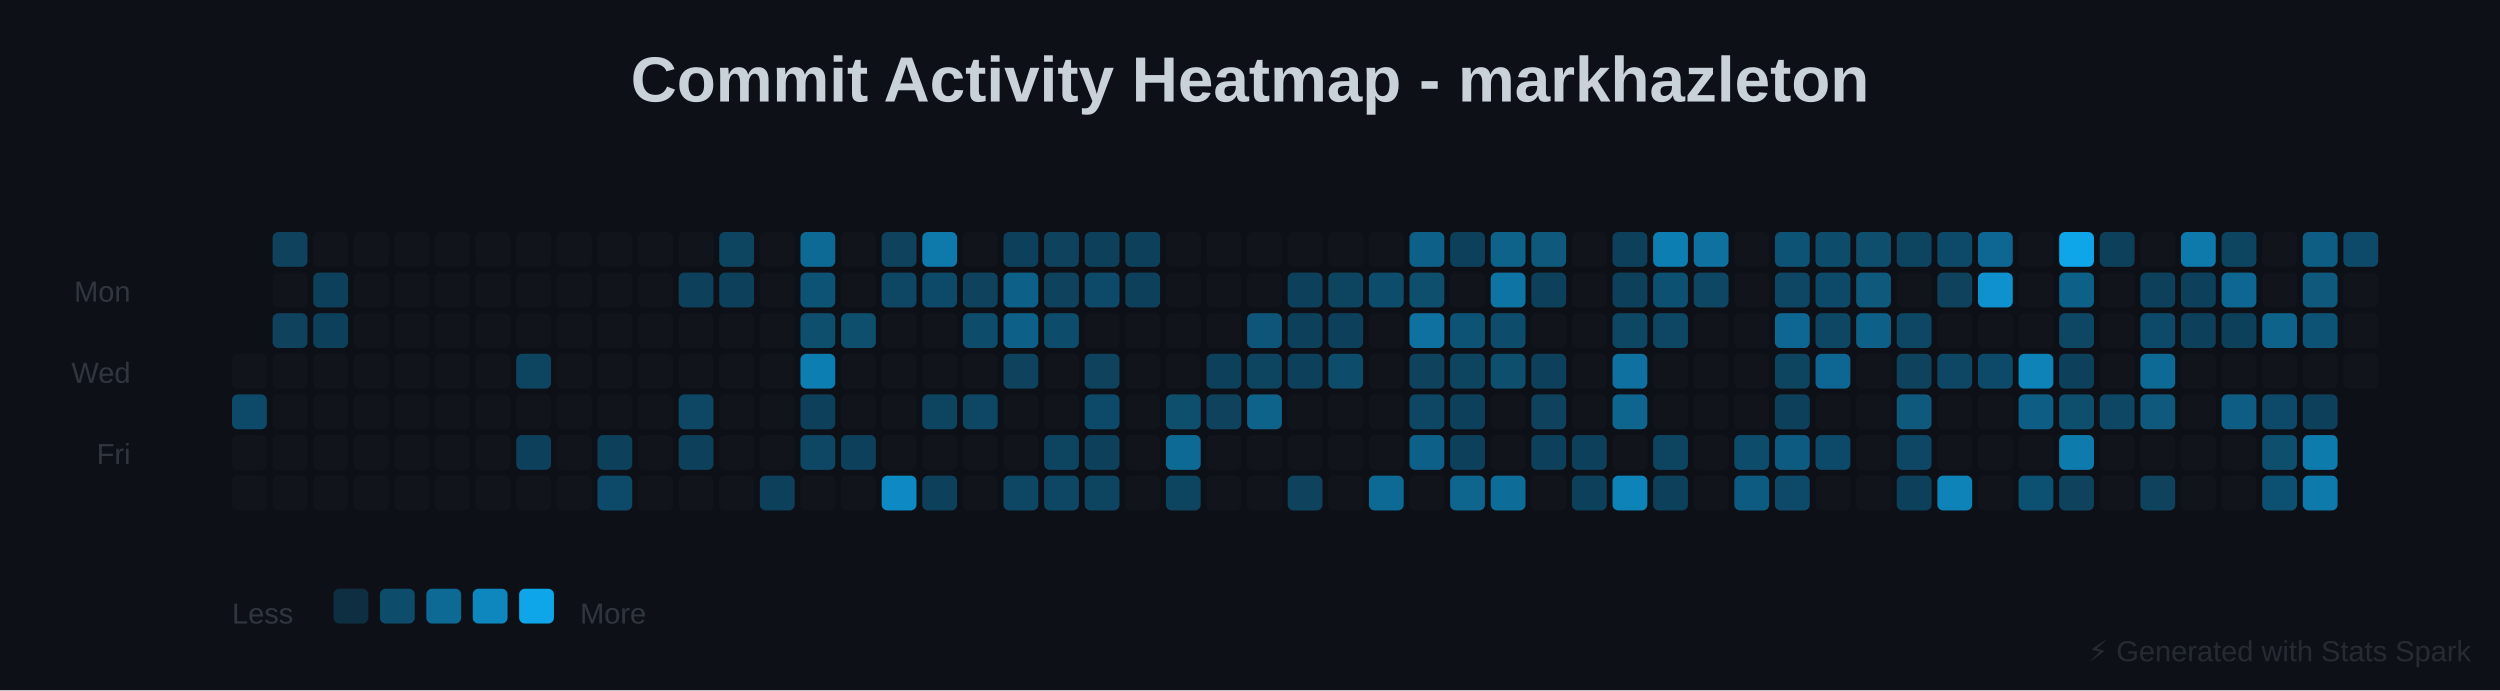
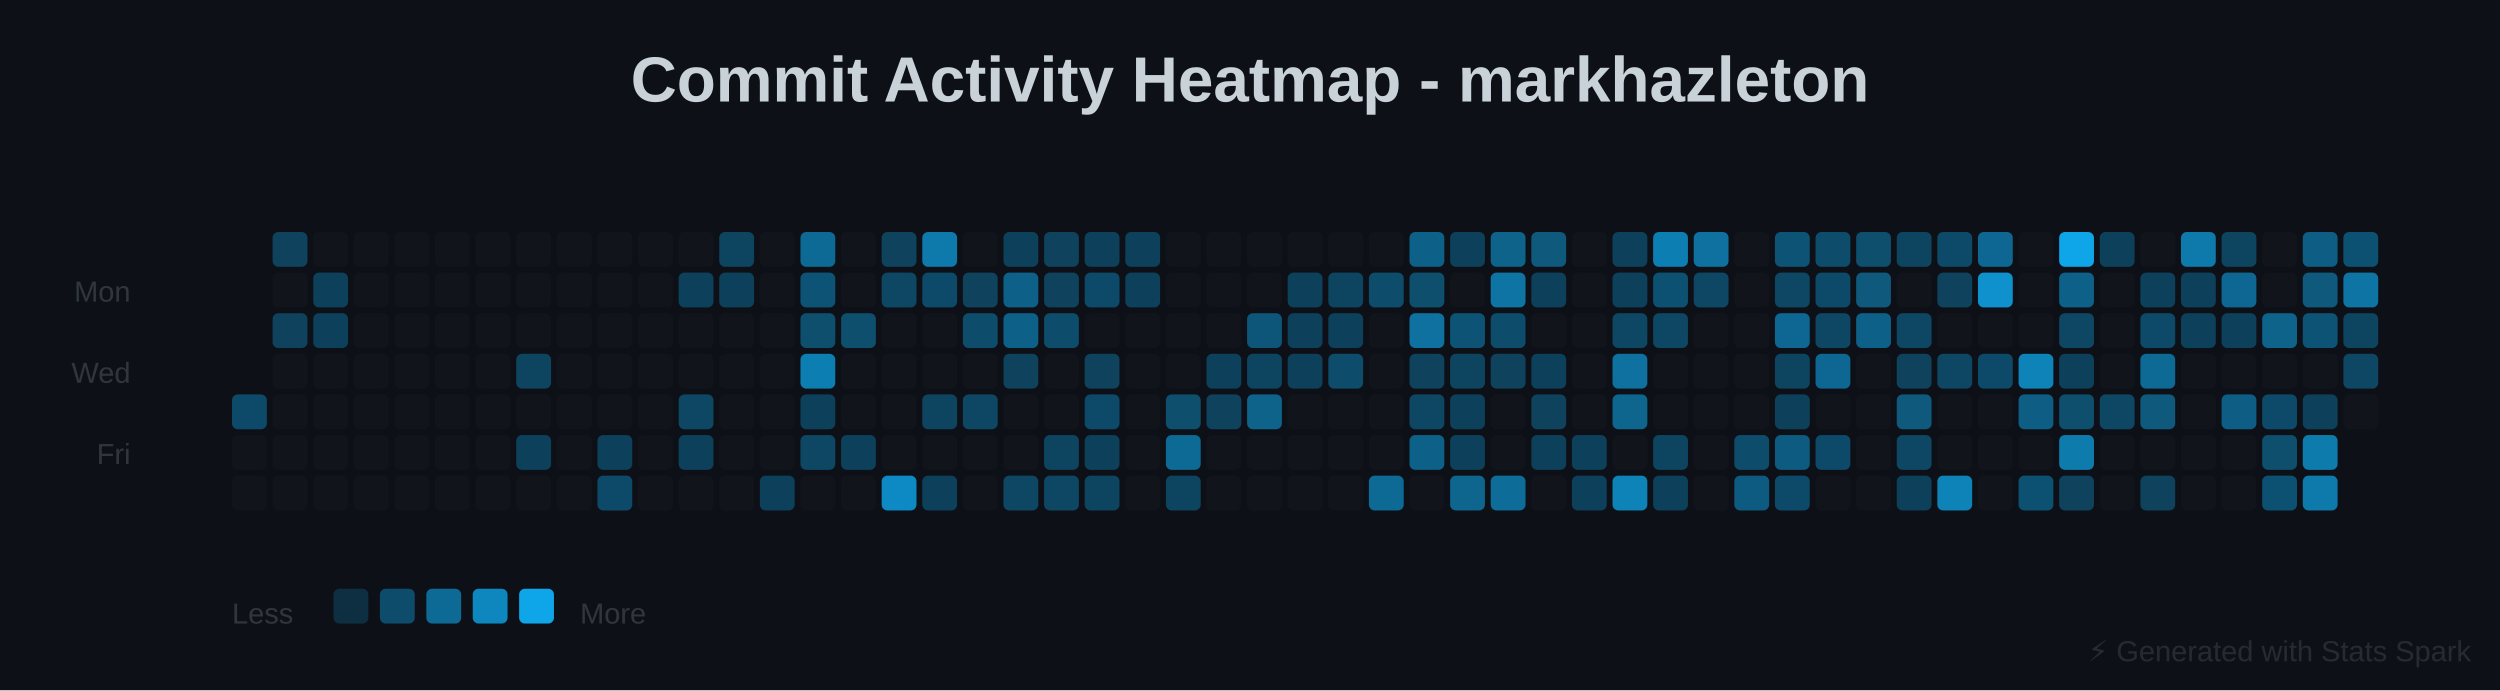
<svg xmlns="http://www.w3.org/2000/svg" baseProfile="full" height="238" version="1.1" width="862">
  <defs />
  <rect fill="#0D1117" height="238" width="862" x="0" y="0" />
  <text fill="#C9D1D9" font-family="Arial, sans-serif" font-size="22px" font-weight="bold" text-anchor="middle" x="431" y="35">Commit Activity Heatmap - markhazleton</text>
  <text fill="#30363D" font-family="Arial, sans-serif" font-size="10px" text-anchor="end" x="45" y="104">Mon</text>
  <text fill="#30363D" font-family="Arial, sans-serif" font-size="10px" text-anchor="end" x="45" y="132">Wed</text>
  <text fill="#30363D" font-family="Arial, sans-serif" font-size="10px" text-anchor="end" x="45" y="160">Fri</text>
-   <rect fill="#30363D" height="12" opacity="0.1" rx="2" width="12" x="80" y="122" />
  <rect fill="#0EA5E9" height="12" opacity="0.383" rx="2" width="12" x="80" y="136" />
  <rect fill="#30363D" height="12" opacity="0.1" rx="2" width="12" x="80" y="150" />
  <rect fill="#30363D" height="12" opacity="0.1" rx="2" width="12" x="80" y="164" />
  <rect fill="#0EA5E9" height="12" opacity="0.333" rx="2" width="12" x="94" y="80" />
  <rect fill="#30363D" height="12" opacity="0.1" rx="2" width="12" x="94" y="94" />
  <rect fill="#0EA5E9" height="12" opacity="0.333" rx="2" width="12" x="94" y="108" />
  <rect fill="#30363D" height="12" opacity="0.1" rx="2" width="12" x="94" y="122" />
  <rect fill="#30363D" height="12" opacity="0.1" rx="2" width="12" x="94" y="136" />
  <rect fill="#30363D" height="12" opacity="0.1" rx="2" width="12" x="94" y="150" />
  <rect fill="#30363D" height="12" opacity="0.1" rx="2" width="12" x="94" y="164" />
  <rect fill="#30363D" height="12" opacity="0.1" rx="2" width="12" x="108" y="80" />
  <rect fill="#0EA5E9" height="12" opacity="0.317" rx="2" width="12" x="108" y="94" />
  <rect fill="#0EA5E9" height="12" opacity="0.317" rx="2" width="12" x="108" y="108" />
  <rect fill="#30363D" height="12" opacity="0.1" rx="2" width="12" x="108" y="122" />
  <rect fill="#30363D" height="12" opacity="0.1" rx="2" width="12" x="108" y="136" />
  <rect fill="#30363D" height="12" opacity="0.1" rx="2" width="12" x="108" y="150" />
  <rect fill="#30363D" height="12" opacity="0.1" rx="2" width="12" x="108" y="164" />
  <rect fill="#30363D" height="12" opacity="0.1" rx="2" width="12" x="122" y="80" />
  <rect fill="#30363D" height="12" opacity="0.1" rx="2" width="12" x="122" y="94" />
  <rect fill="#30363D" height="12" opacity="0.1" rx="2" width="12" x="122" y="108" />
  <rect fill="#30363D" height="12" opacity="0.1" rx="2" width="12" x="122" y="122" />
  <rect fill="#30363D" height="12" opacity="0.1" rx="2" width="12" x="122" y="136" />
  <rect fill="#30363D" height="12" opacity="0.1" rx="2" width="12" x="122" y="150" />
  <rect fill="#30363D" height="12" opacity="0.1" rx="2" width="12" x="122" y="164" />
  <rect fill="#30363D" height="12" opacity="0.1" rx="2" width="12" x="136" y="80" />
  <rect fill="#30363D" height="12" opacity="0.1" rx="2" width="12" x="136" y="94" />
  <rect fill="#30363D" height="12" opacity="0.1" rx="2" width="12" x="136" y="108" />
  <rect fill="#30363D" height="12" opacity="0.1" rx="2" width="12" x="136" y="122" />
  <rect fill="#30363D" height="12" opacity="0.1" rx="2" width="12" x="136" y="136" />
  <rect fill="#30363D" height="12" opacity="0.1" rx="2" width="12" x="136" y="150" />
  <rect fill="#30363D" height="12" opacity="0.1" rx="2" width="12" x="136" y="164" />
  <rect fill="#30363D" height="12" opacity="0.1" rx="2" width="12" x="150" y="80" />
  <rect fill="#30363D" height="12" opacity="0.1" rx="2" width="12" x="150" y="94" />
  <rect fill="#30363D" height="12" opacity="0.1" rx="2" width="12" x="150" y="108" />
  <rect fill="#30363D" height="12" opacity="0.1" rx="2" width="12" x="150" y="122" />
  <rect fill="#30363D" height="12" opacity="0.1" rx="2" width="12" x="150" y="136" />
  <rect fill="#30363D" height="12" opacity="0.1" rx="2" width="12" x="150" y="150" />
  <rect fill="#30363D" height="12" opacity="0.1" rx="2" width="12" x="150" y="164" />
  <rect fill="#30363D" height="12" opacity="0.1" rx="2" width="12" x="164" y="80" />
  <rect fill="#30363D" height="12" opacity="0.1" rx="2" width="12" x="164" y="94" />
  <rect fill="#30363D" height="12" opacity="0.1" rx="2" width="12" x="164" y="108" />
  <rect fill="#30363D" height="12" opacity="0.1" rx="2" width="12" x="164" y="122" />
  <rect fill="#30363D" height="12" opacity="0.1" rx="2" width="12" x="164" y="136" />
  <rect fill="#30363D" height="12" opacity="0.1" rx="2" width="12" x="164" y="150" />
  <rect fill="#30363D" height="12" opacity="0.1" rx="2" width="12" x="164" y="164" />
  <rect fill="#30363D" height="12" opacity="0.1" rx="2" width="12" x="178" y="80" />
  <rect fill="#30363D" height="12" opacity="0.1" rx="2" width="12" x="178" y="94" />
  <rect fill="#30363D" height="12" opacity="0.1" rx="2" width="12" x="178" y="108" />
  <rect fill="#0EA5E9" height="12" opacity="0.35" rx="2" width="12" x="178" y="122" />
  <rect fill="#30363D" height="12" opacity="0.1" rx="2" width="12" x="178" y="136" />
  <rect fill="#0EA5E9" height="12" opacity="0.317" rx="2" width="12" x="178" y="150" />
  <rect fill="#30363D" height="12" opacity="0.1" rx="2" width="12" x="178" y="164" />
  <rect fill="#30363D" height="12" opacity="0.1" rx="2" width="12" x="192" y="80" />
  <rect fill="#30363D" height="12" opacity="0.1" rx="2" width="12" x="192" y="94" />
  <rect fill="#30363D" height="12" opacity="0.1" rx="2" width="12" x="192" y="108" />
  <rect fill="#30363D" height="12" opacity="0.1" rx="2" width="12" x="192" y="122" />
  <rect fill="#30363D" height="12" opacity="0.1" rx="2" width="12" x="192" y="136" />
  <rect fill="#30363D" height="12" opacity="0.1" rx="2" width="12" x="192" y="150" />
  <rect fill="#30363D" height="12" opacity="0.1" rx="2" width="12" x="192" y="164" />
  <rect fill="#30363D" height="12" opacity="0.1" rx="2" width="12" x="206" y="80" />
  <rect fill="#30363D" height="12" opacity="0.1" rx="2" width="12" x="206" y="94" />
  <rect fill="#30363D" height="12" opacity="0.1" rx="2" width="12" x="206" y="108" />
  <rect fill="#30363D" height="12" opacity="0.1" rx="2" width="12" x="206" y="122" />
  <rect fill="#30363D" height="12" opacity="0.1" rx="2" width="12" x="206" y="136" />
  <rect fill="#0EA5E9" height="12" opacity="0.317" rx="2" width="12" x="206" y="150" />
  <rect fill="#0EA5E9" height="12" opacity="0.383" rx="2" width="12" x="206" y="164" />
  <rect fill="#30363D" height="12" opacity="0.1" rx="2" width="12" x="220" y="80" />
  <rect fill="#30363D" height="12" opacity="0.1" rx="2" width="12" x="220" y="94" />
  <rect fill="#30363D" height="12" opacity="0.1" rx="2" width="12" x="220" y="108" />
  <rect fill="#30363D" height="12" opacity="0.1" rx="2" width="12" x="220" y="122" />
  <rect fill="#30363D" height="12" opacity="0.1" rx="2" width="12" x="220" y="136" />
  <rect fill="#30363D" height="12" opacity="0.1" rx="2" width="12" x="220" y="150" />
  <rect fill="#30363D" height="12" opacity="0.1" rx="2" width="12" x="220" y="164" />
  <rect fill="#30363D" height="12" opacity="0.1" rx="2" width="12" x="234" y="80" />
  <rect fill="#0EA5E9" height="12" opacity="0.317" rx="2" width="12" x="234" y="94" />
  <rect fill="#30363D" height="12" opacity="0.1" rx="2" width="12" x="234" y="108" />
  <rect fill="#30363D" height="12" opacity="0.1" rx="2" width="12" x="234" y="122" />
  <rect fill="#0EA5E9" height="12" opacity="0.367" rx="2" width="12" x="234" y="136" />
  <rect fill="#0EA5E9" height="12" opacity="0.317" rx="2" width="12" x="234" y="150" />
  <rect fill="#30363D" height="12" opacity="0.1" rx="2" width="12" x="234" y="164" />
  <rect fill="#0EA5E9" height="12" opacity="0.35" rx="2" width="12" x="248" y="80" />
  <rect fill="#0EA5E9" height="12" opacity="0.317" rx="2" width="12" x="248" y="94" />
  <rect fill="#30363D" height="12" opacity="0.1" rx="2" width="12" x="248" y="108" />
  <rect fill="#30363D" height="12" opacity="0.1" rx="2" width="12" x="248" y="122" />
  <rect fill="#30363D" height="12" opacity="0.1" rx="2" width="12" x="248" y="136" />
  <rect fill="#30363D" height="12" opacity="0.1" rx="2" width="12" x="248" y="150" />
  <rect fill="#30363D" height="12" opacity="0.1" rx="2" width="12" x="248" y="164" />
  <rect fill="#30363D" height="12" opacity="0.1" rx="2" width="12" x="262" y="80" />
  <rect fill="#30363D" height="12" opacity="0.1" rx="2" width="12" x="262" y="94" />
  <rect fill="#30363D" height="12" opacity="0.1" rx="2" width="12" x="262" y="108" />
  <rect fill="#30363D" height="12" opacity="0.1" rx="2" width="12" x="262" y="122" />
  <rect fill="#30363D" height="12" opacity="0.1" rx="2" width="12" x="262" y="136" />
  <rect fill="#30363D" height="12" opacity="0.1" rx="2" width="12" x="262" y="150" />
  <rect fill="#0EA5E9" height="12" opacity="0.317" rx="2" width="12" x="262" y="164" />
  <rect fill="#0EA5E9" height="12" opacity="0.6" rx="2" width="12" x="276" y="80" />
  <rect fill="#0EA5E9" height="12" opacity="0.45" rx="2" width="12" x="276" y="94" />
  <rect fill="#0EA5E9" height="12" opacity="0.417" rx="2" width="12" x="276" y="108" />
  <rect fill="#0EA5E9" height="12" opacity="0.733" rx="2" width="12" x="276" y="122" />
  <rect fill="#0EA5E9" height="12" opacity="0.317" rx="2" width="12" x="276" y="136" />
  <rect fill="#0EA5E9" height="12" opacity="0.367" rx="2" width="12" x="276" y="150" />
  <rect fill="#30363D" height="12" opacity="0.1" rx="2" width="12" x="276" y="164" />
  <rect fill="#30363D" height="12" opacity="0.1" rx="2" width="12" x="290" y="80" />
  <rect fill="#30363D" height="12" opacity="0.1" rx="2" width="12" x="290" y="94" />
  <rect fill="#0EA5E9" height="12" opacity="0.417" rx="2" width="12" x="290" y="108" />
  <rect fill="#30363D" height="12" opacity="0.1" rx="2" width="12" x="290" y="122" />
  <rect fill="#30363D" height="12" opacity="0.1" rx="2" width="12" x="290" y="136" />
  <rect fill="#0EA5E9" height="12" opacity="0.317" rx="2" width="12" x="290" y="150" />
  <rect fill="#30363D" height="12" opacity="0.1" rx="2" width="12" x="290" y="164" />
  <rect fill="#0EA5E9" height="12" opacity="0.333" rx="2" width="12" x="304" y="80" />
  <rect fill="#0EA5E9" height="12" opacity="0.367" rx="2" width="12" x="304" y="94" />
  <rect fill="#30363D" height="12" opacity="0.1" rx="2" width="12" x="304" y="108" />
  <rect fill="#30363D" height="12" opacity="0.1" rx="2" width="12" x="304" y="122" />
  <rect fill="#30363D" height="12" opacity="0.1" rx="2" width="12" x="304" y="136" />
  <rect fill="#30363D" height="12" opacity="0.1" rx="2" width="12" x="304" y="150" />
  <rect fill="#0EA5E9" height="12" opacity="0.817" rx="2" width="12" x="304" y="164" />
  <rect fill="#0EA5E9" height="12" opacity="0.7" rx="2" width="12" x="318" y="80" />
  <rect fill="#0EA5E9" height="12" opacity="0.383" rx="2" width="12" x="318" y="94" />
  <rect fill="#30363D" height="12" opacity="0.1" rx="2" width="12" x="318" y="108" />
  <rect fill="#30363D" height="12" opacity="0.1" rx="2" width="12" x="318" y="122" />
  <rect fill="#0EA5E9" height="12" opacity="0.35" rx="2" width="12" x="318" y="136" />
  <rect fill="#30363D" height="12" opacity="0.1" rx="2" width="12" x="318" y="150" />
  <rect fill="#0EA5E9" height="12" opacity="0.317" rx="2" width="12" x="318" y="164" />
  <rect fill="#30363D" height="12" opacity="0.1" rx="2" width="12" x="332" y="80" />
  <rect fill="#0EA5E9" height="12" opacity="0.333" rx="2" width="12" x="332" y="94" />
  <rect fill="#0EA5E9" height="12" opacity="0.4" rx="2" width="12" x="332" y="108" />
  <rect fill="#30363D" height="12" opacity="0.1" rx="2" width="12" x="332" y="122" />
  <rect fill="#0EA5E9" height="12" opacity="0.367" rx="2" width="12" x="332" y="136" />
  <rect fill="#30363D" height="12" opacity="0.1" rx="2" width="12" x="332" y="150" />
  <rect fill="#30363D" height="12" opacity="0.1" rx="2" width="12" x="332" y="164" />
  <rect fill="#0EA5E9" height="12" opacity="0.317" rx="2" width="12" x="346" y="80" />
  <rect fill="#0EA5E9" height="12" opacity="0.533" rx="2" width="12" x="346" y="94" />
  <rect fill="#0EA5E9" height="12" opacity="0.533" rx="2" width="12" x="346" y="108" />
  <rect fill="#0EA5E9" height="12" opacity="0.333" rx="2" width="12" x="346" y="122" />
  <rect fill="#30363D" height="12" opacity="0.1" rx="2" width="12" x="346" y="136" />
  <rect fill="#30363D" height="12" opacity="0.1" rx="2" width="12" x="346" y="150" />
  <rect fill="#0EA5E9" height="12" opacity="0.367" rx="2" width="12" x="346" y="164" />
  <rect fill="#0EA5E9" height="12" opacity="0.333" rx="2" width="12" x="360" y="80" />
  <rect fill="#0EA5E9" height="12" opacity="0.333" rx="2" width="12" x="360" y="94" />
  <rect fill="#0EA5E9" height="12" opacity="0.4" rx="2" width="12" x="360" y="108" />
  <rect fill="#30363D" height="12" opacity="0.1" rx="2" width="12" x="360" y="122" />
  <rect fill="#30363D" height="12" opacity="0.1" rx="2" width="12" x="360" y="136" />
  <rect fill="#0EA5E9" height="12" opacity="0.35" rx="2" width="12" x="360" y="150" />
  <rect fill="#0EA5E9" height="12" opacity="0.367" rx="2" width="12" x="360" y="164" />
  <rect fill="#0EA5E9" height="12" opacity="0.317" rx="2" width="12" x="374" y="80" />
  <rect fill="#0EA5E9" height="12" opacity="0.383" rx="2" width="12" x="374" y="94" />
  <rect fill="#30363D" height="12" opacity="0.1" rx="2" width="12" x="374" y="108" />
  <rect fill="#0EA5E9" height="12" opacity="0.333" rx="2" width="12" x="374" y="122" />
  <rect fill="#0EA5E9" height="12" opacity="0.383" rx="2" width="12" x="374" y="136" />
  <rect fill="#0EA5E9" height="12" opacity="0.317" rx="2" width="12" x="374" y="150" />
  <rect fill="#0EA5E9" height="12" opacity="0.35" rx="2" width="12" x="374" y="164" />
  <rect fill="#0EA5E9" height="12" opacity="0.317" rx="2" width="12" x="388" y="80" />
  <rect fill="#0EA5E9" height="12" opacity="0.317" rx="2" width="12" x="388" y="94" />
  <rect fill="#30363D" height="12" opacity="0.1" rx="2" width="12" x="388" y="108" />
  <rect fill="#30363D" height="12" opacity="0.1" rx="2" width="12" x="388" y="122" />
  <rect fill="#30363D" height="12" opacity="0.1" rx="2" width="12" x="388" y="136" />
  <rect fill="#30363D" height="12" opacity="0.1" rx="2" width="12" x="388" y="150" />
  <rect fill="#30363D" height="12" opacity="0.1" rx="2" width="12" x="388" y="164" />
  <rect fill="#30363D" height="12" opacity="0.1" rx="2" width="12" x="402" y="80" />
  <rect fill="#30363D" height="12" opacity="0.1" rx="2" width="12" x="402" y="94" />
  <rect fill="#30363D" height="12" opacity="0.1" rx="2" width="12" x="402" y="108" />
  <rect fill="#30363D" height="12" opacity="0.1" rx="2" width="12" x="402" y="122" />
  <rect fill="#0EA5E9" height="12" opacity="0.417" rx="2" width="12" x="402" y="136" />
  <rect fill="#0EA5E9" height="12" opacity="0.6" rx="2" width="12" x="402" y="150" />
  <rect fill="#0EA5E9" height="12" opacity="0.35" rx="2" width="12" x="402" y="164" />
  <rect fill="#30363D" height="12" opacity="0.1" rx="2" width="12" x="416" y="80" />
  <rect fill="#30363D" height="12" opacity="0.1" rx="2" width="12" x="416" y="94" />
  <rect fill="#30363D" height="12" opacity="0.1" rx="2" width="12" x="416" y="108" />
  <rect fill="#0EA5E9" height="12" opacity="0.317" rx="2" width="12" x="416" y="122" />
  <rect fill="#0EA5E9" height="12" opacity="0.333" rx="2" width="12" x="416" y="136" />
  <rect fill="#30363D" height="12" opacity="0.1" rx="2" width="12" x="416" y="150" />
  <rect fill="#30363D" height="12" opacity="0.1" rx="2" width="12" x="416" y="164" />
  <rect fill="#30363D" height="12" opacity="0.1" rx="2" width="12" x="430" y="80" />
  <rect fill="#30363D" height="12" opacity="0.1" rx="2" width="12" x="430" y="94" />
  <rect fill="#0EA5E9" height="12" opacity="0.467" rx="2" width="12" x="430" y="108" />
  <rect fill="#0EA5E9" height="12" opacity="0.35" rx="2" width="12" x="430" y="122" />
  <rect fill="#0EA5E9" height="12" opacity="0.55" rx="2" width="12" x="430" y="136" />
  <rect fill="#30363D" height="12" opacity="0.1" rx="2" width="12" x="430" y="150" />
  <rect fill="#30363D" height="12" opacity="0.1" rx="2" width="12" x="430" y="164" />
  <rect fill="#30363D" height="12" opacity="0.1" rx="2" width="12" x="444" y="80" />
  <rect fill="#0EA5E9" height="12" opacity="0.317" rx="2" width="12" x="444" y="94" />
  <rect fill="#0EA5E9" height="12" opacity="0.317" rx="2" width="12" x="444" y="108" />
  <rect fill="#0EA5E9" height="12" opacity="0.317" rx="2" width="12" x="444" y="122" />
  <rect fill="#30363D" height="12" opacity="0.1" rx="2" width="12" x="444" y="136" />
  <rect fill="#30363D" height="12" opacity="0.1" rx="2" width="12" x="444" y="150" />
-   <rect fill="#0EA5E9" height="12" opacity="0.333" rx="2" width="12" x="444" y="164" />
+   <rect fill="#30363D" height="12" opacity="0.1" rx="2" width="12" x="444" y="164" />
  <rect fill="#30363D" height="12" opacity="0.1" rx="2" width="12" x="458" y="80" />
  <rect fill="#0EA5E9" height="12" opacity="0.35" rx="2" width="12" x="458" y="94" />
  <rect fill="#0EA5E9" height="12" opacity="0.317" rx="2" width="12" x="458" y="108" />
  <rect fill="#0EA5E9" height="12" opacity="0.4" rx="2" width="12" x="458" y="122" />
  <rect fill="#30363D" height="12" opacity="0.1" rx="2" width="12" x="458" y="136" />
  <rect fill="#30363D" height="12" opacity="0.1" rx="2" width="12" x="458" y="150" />
  <rect fill="#30363D" height="12" opacity="0.1" rx="2" width="12" x="458" y="164" />
  <rect fill="#30363D" height="12" opacity="0.1" rx="2" width="12" x="472" y="80" />
  <rect fill="#0EA5E9" height="12" opacity="0.4" rx="2" width="12" x="472" y="94" />
  <rect fill="#30363D" height="12" opacity="0.1" rx="2" width="12" x="472" y="108" />
  <rect fill="#30363D" height="12" opacity="0.1" rx="2" width="12" x="472" y="122" />
  <rect fill="#30363D" height="12" opacity="0.1" rx="2" width="12" x="472" y="136" />
  <rect fill="#30363D" height="12" opacity="0.1" rx="2" width="12" x="472" y="150" />
  <rect fill="#0EA5E9" height="12" opacity="0.6" rx="2" width="12" x="472" y="164" />
  <rect fill="#0EA5E9" height="12" opacity="0.533" rx="2" width="12" x="486" y="80" />
  <rect fill="#0EA5E9" height="12" opacity="0.417" rx="2" width="12" x="486" y="94" />
  <rect fill="#0EA5E9" height="12" opacity="0.65" rx="2" width="12" x="486" y="108" />
  <rect fill="#0EA5E9" height="12" opacity="0.333" rx="2" width="12" x="486" y="122" />
  <rect fill="#0EA5E9" height="12" opacity="0.367" rx="2" width="12" x="486" y="136" />
  <rect fill="#0EA5E9" height="12" opacity="0.533" rx="2" width="12" x="486" y="150" />
  <rect fill="#30363D" height="12" opacity="0.1" rx="2" width="12" x="486" y="164" />
  <rect fill="#0EA5E9" height="12" opacity="0.317" rx="2" width="12" x="500" y="80" />
  <rect fill="#30363D" height="12" opacity="0.1" rx="2" width="12" x="500" y="94" />
  <rect fill="#0EA5E9" height="12" opacity="0.45" rx="2" width="12" x="500" y="108" />
  <rect fill="#0EA5E9" height="12" opacity="0.35" rx="2" width="12" x="500" y="122" />
  <rect fill="#0EA5E9" height="12" opacity="0.317" rx="2" width="12" x="500" y="136" />
  <rect fill="#0EA5E9" height="12" opacity="0.317" rx="2" width="12" x="500" y="150" />
  <rect fill="#0EA5E9" height="12" opacity="0.567" rx="2" width="12" x="500" y="164" />
  <rect fill="#0EA5E9" height="12" opacity="0.55" rx="2" width="12" x="514" y="80" />
  <rect fill="#0EA5E9" height="12" opacity="0.667" rx="2" width="12" x="514" y="94" />
  <rect fill="#0EA5E9" height="12" opacity="0.4" rx="2" width="12" x="514" y="108" />
-   <rect fill="#0EA5E9" height="12" opacity="0.417" rx="2" width="12" x="514" y="122" />
+   <rect fill="#0EA5E9" height="12" opacity="0.333" rx="2" width="12" x="514" y="122" />
  <rect fill="#30363D" height="12" opacity="0.1" rx="2" width="12" x="514" y="136" />
  <rect fill="#30363D" height="12" opacity="0.1" rx="2" width="12" x="514" y="150" />
  <rect fill="#0EA5E9" height="12" opacity="0.617" rx="2" width="12" x="514" y="164" />
  <rect fill="#0EA5E9" height="12" opacity="0.483" rx="2" width="12" x="528" y="80" />
  <rect fill="#0EA5E9" height="12" opacity="0.317" rx="2" width="12" x="528" y="94" />
  <rect fill="#30363D" height="12" opacity="0.1" rx="2" width="12" x="528" y="108" />
  <rect fill="#0EA5E9" height="12" opacity="0.317" rx="2" width="12" x="528" y="122" />
  <rect fill="#0EA5E9" height="12" opacity="0.333" rx="2" width="12" x="528" y="136" />
  <rect fill="#0EA5E9" height="12" opacity="0.317" rx="2" width="12" x="528" y="150" />
  <rect fill="#30363D" height="12" opacity="0.1" rx="2" width="12" x="528" y="164" />
  <rect fill="#30363D" height="12" opacity="0.1" rx="2" width="12" x="542" y="80" />
  <rect fill="#30363D" height="12" opacity="0.1" rx="2" width="12" x="542" y="94" />
  <rect fill="#30363D" height="12" opacity="0.1" rx="2" width="12" x="542" y="108" />
  <rect fill="#30363D" height="12" opacity="0.1" rx="2" width="12" x="542" y="122" />
  <rect fill="#30363D" height="12" opacity="0.1" rx="2" width="12" x="542" y="136" />
  <rect fill="#0EA5E9" height="12" opacity="0.317" rx="2" width="12" x="542" y="150" />
  <rect fill="#0EA5E9" height="12" opacity="0.317" rx="2" width="12" x="542" y="164" />
  <rect fill="#0EA5E9" height="12" opacity="0.317" rx="2" width="12" x="556" y="80" />
  <rect fill="#0EA5E9" height="12" opacity="0.317" rx="2" width="12" x="556" y="94" />
  <rect fill="#0EA5E9" height="12" opacity="0.367" rx="2" width="12" x="556" y="108" />
  <rect fill="#0EA5E9" height="12" opacity="0.65" rx="2" width="12" x="556" y="122" />
  <rect fill="#0EA5E9" height="12" opacity="0.567" rx="2" width="12" x="556" y="136" />
  <rect fill="#30363D" height="12" opacity="0.1" rx="2" width="12" x="556" y="150" />
  <rect fill="#0EA5E9" height="12" opacity="0.767" rx="2" width="12" x="556" y="164" />
  <rect fill="#0EA5E9" height="12" opacity="0.733" rx="2" width="12" x="570" y="80" />
  <rect fill="#0EA5E9" height="12" opacity="0.433" rx="2" width="12" x="570" y="94" />
  <rect fill="#0EA5E9" height="12" opacity="0.367" rx="2" width="12" x="570" y="108" />
  <rect fill="#30363D" height="12" opacity="0.1" rx="2" width="12" x="570" y="122" />
  <rect fill="#30363D" height="12" opacity="0.1" rx="2" width="12" x="570" y="136" />
  <rect fill="#0EA5E9" height="12" opacity="0.35" rx="2" width="12" x="570" y="150" />
  <rect fill="#0EA5E9" height="12" opacity="0.317" rx="2" width="12" x="570" y="164" />
  <rect fill="#0EA5E9" height="12" opacity="0.65" rx="2" width="12" x="584" y="80" />
  <rect fill="#0EA5E9" height="12" opacity="0.367" rx="2" width="12" x="584" y="94" />
  <rect fill="#30363D" height="12" opacity="0.1" rx="2" width="12" x="584" y="108" />
  <rect fill="#30363D" height="12" opacity="0.1" rx="2" width="12" x="584" y="122" />
  <rect fill="#30363D" height="12" opacity="0.1" rx="2" width="12" x="584" y="136" />
  <rect fill="#30363D" height="12" opacity="0.1" rx="2" width="12" x="584" y="150" />
  <rect fill="#30363D" height="12" opacity="0.1" rx="2" width="12" x="584" y="164" />
  <rect fill="#30363D" height="12" opacity="0.1" rx="2" width="12" x="598" y="80" />
  <rect fill="#30363D" height="12" opacity="0.1" rx="2" width="12" x="598" y="94" />
  <rect fill="#30363D" height="12" opacity="0.1" rx="2" width="12" x="598" y="108" />
  <rect fill="#30363D" height="12" opacity="0.1" rx="2" width="12" x="598" y="122" />
  <rect fill="#30363D" height="12" opacity="0.1" rx="2" width="12" x="598" y="136" />
  <rect fill="#0EA5E9" height="12" opacity="0.4" rx="2" width="12" x="598" y="150" />
  <rect fill="#0EA5E9" height="12" opacity="0.5" rx="2" width="12" x="598" y="164" />
  <rect fill="#0EA5E9" height="12" opacity="0.45" rx="2" width="12" x="612" y="80" />
  <rect fill="#0EA5E9" height="12" opacity="0.367" rx="2" width="12" x="612" y="94" />
  <rect fill="#0EA5E9" height="12" opacity="0.583" rx="2" width="12" x="612" y="108" />
  <rect fill="#0EA5E9" height="12" opacity="0.35" rx="2" width="12" x="612" y="122" />
  <rect fill="#0EA5E9" height="12" opacity="0.317" rx="2" width="12" x="612" y="136" />
  <rect fill="#0EA5E9" height="12" opacity="0.5" rx="2" width="12" x="612" y="150" />
  <rect fill="#0EA5E9" height="12" opacity="0.383" rx="2" width="12" x="612" y="164" />
  <rect fill="#0EA5E9" height="12" opacity="0.4" rx="2" width="12" x="626" y="80" />
  <rect fill="#0EA5E9" height="12" opacity="0.383" rx="2" width="12" x="626" y="94" />
  <rect fill="#0EA5E9" height="12" opacity="0.367" rx="2" width="12" x="626" y="108" />
  <rect fill="#0EA5E9" height="12" opacity="0.583" rx="2" width="12" x="626" y="122" />
  <rect fill="#30363D" height="12" opacity="0.1" rx="2" width="12" x="626" y="136" />
  <rect fill="#0EA5E9" height="12" opacity="0.383" rx="2" width="12" x="626" y="150" />
  <rect fill="#30363D" height="12" opacity="0.1" rx="2" width="12" x="626" y="164" />
  <rect fill="#0EA5E9" height="12" opacity="0.417" rx="2" width="12" x="640" y="80" />
  <rect fill="#0EA5E9" height="12" opacity="0.483" rx="2" width="12" x="640" y="94" />
  <rect fill="#0EA5E9" height="12" opacity="0.533" rx="2" width="12" x="640" y="108" />
  <rect fill="#30363D" height="12" opacity="0.1" rx="2" width="12" x="640" y="122" />
  <rect fill="#30363D" height="12" opacity="0.1" rx="2" width="12" x="640" y="136" />
  <rect fill="#30363D" height="12" opacity="0.1" rx="2" width="12" x="640" y="150" />
  <rect fill="#30363D" height="12" opacity="0.1" rx="2" width="12" x="640" y="164" />
  <rect fill="#0EA5E9" height="12" opacity="0.35" rx="2" width="12" x="654" y="80" />
  <rect fill="#30363D" height="12" opacity="0.1" rx="2" width="12" x="654" y="94" />
  <rect fill="#0EA5E9" height="12" opacity="0.367" rx="2" width="12" x="654" y="108" />
  <rect fill="#0EA5E9" height="12" opacity="0.333" rx="2" width="12" x="654" y="122" />
  <rect fill="#0EA5E9" height="12" opacity="0.483" rx="2" width="12" x="654" y="136" />
  <rect fill="#0EA5E9" height="12" opacity="0.367" rx="2" width="12" x="654" y="150" />
  <rect fill="#0EA5E9" height="12" opacity="0.317" rx="2" width="12" x="654" y="164" />
  <rect fill="#0EA5E9" height="12" opacity="0.383" rx="2" width="12" x="668" y="80" />
  <rect fill="#0EA5E9" height="12" opacity="0.333" rx="2" width="12" x="668" y="94" />
  <rect fill="#30363D" height="12" opacity="0.1" rx="2" width="12" x="668" y="108" />
  <rect fill="#0EA5E9" height="12" opacity="0.367" rx="2" width="12" x="668" y="122" />
  <rect fill="#30363D" height="12" opacity="0.1" rx="2" width="12" x="668" y="136" />
  <rect fill="#30363D" height="12" opacity="0.1" rx="2" width="12" x="668" y="150" />
  <rect fill="#0EA5E9" height="12" opacity="0.767" rx="2" width="12" x="668" y="164" />
  <rect fill="#0EA5E9" height="12" opacity="0.583" rx="2" width="12" x="682" y="80" />
  <rect fill="#0EA5E9" height="12" opacity="0.867" rx="2" width="12" x="682" y="94" />
  <rect fill="#30363D" height="12" opacity="0.1" rx="2" width="12" x="682" y="108" />
  <rect fill="#0EA5E9" height="12" opacity="0.383" rx="2" width="12" x="682" y="122" />
  <rect fill="#30363D" height="12" opacity="0.1" rx="2" width="12" x="682" y="136" />
  <rect fill="#30363D" height="12" opacity="0.1" rx="2" width="12" x="682" y="150" />
  <rect fill="#30363D" height="12" opacity="0.1" rx="2" width="12" x="682" y="164" />
  <rect fill="#30363D" height="12" opacity="0.1" rx="2" width="12" x="696" y="80" />
  <rect fill="#30363D" height="12" opacity="0.1" rx="2" width="12" x="696" y="94" />
  <rect fill="#30363D" height="12" opacity="0.1" rx="2" width="12" x="696" y="108" />
  <rect fill="#0EA5E9" height="12" opacity="0.767" rx="2" width="12" x="696" y="122" />
  <rect fill="#0EA5E9" height="12" opacity="0.517" rx="2" width="12" x="696" y="136" />
  <rect fill="#30363D" height="12" opacity="0.1" rx="2" width="12" x="696" y="150" />
  <rect fill="#0EA5E9" height="12" opacity="0.433" rx="2" width="12" x="696" y="164" />
  <rect fill="#0EA5E9" height="12" opacity="1.0" rx="2" width="12" x="710" y="80" />
  <rect fill="#0EA5E9" height="12" opacity="0.533" rx="2" width="12" x="710" y="94" />
  <rect fill="#0EA5E9" height="12" opacity="0.367" rx="2" width="12" x="710" y="108" />
  <rect fill="#0EA5E9" height="12" opacity="0.317" rx="2" width="12" x="710" y="122" />
  <rect fill="#0EA5E9" height="12" opacity="0.417" rx="2" width="12" x="710" y="136" />
  <rect fill="#0EA5E9" height="12" opacity="0.717" rx="2" width="12" x="710" y="150" />
  <rect fill="#0EA5E9" height="12" opacity="0.333" rx="2" width="12" x="710" y="164" />
  <rect fill="#0EA5E9" height="12" opacity="0.317" rx="2" width="12" x="724" y="80" />
  <rect fill="#30363D" height="12" opacity="0.1" rx="2" width="12" x="724" y="94" />
  <rect fill="#30363D" height="12" opacity="0.1" rx="2" width="12" x="724" y="108" />
  <rect fill="#30363D" height="12" opacity="0.1" rx="2" width="12" x="724" y="122" />
  <rect fill="#0EA5E9" height="12" opacity="0.367" rx="2" width="12" x="724" y="136" />
  <rect fill="#30363D" height="12" opacity="0.1" rx="2" width="12" x="724" y="150" />
  <rect fill="#30363D" height="12" opacity="0.1" rx="2" width="12" x="724" y="164" />
  <rect fill="#30363D" height="12" opacity="0.1" rx="2" width="12" x="738" y="80" />
  <rect fill="#0EA5E9" height="12" opacity="0.317" rx="2" width="12" x="738" y="94" />
  <rect fill="#0EA5E9" height="12" opacity="0.383" rx="2" width="12" x="738" y="108" />
  <rect fill="#0EA5E9" height="12" opacity="0.6" rx="2" width="12" x="738" y="122" />
  <rect fill="#0EA5E9" height="12" opacity="0.483" rx="2" width="12" x="738" y="136" />
  <rect fill="#30363D" height="12" opacity="0.1" rx="2" width="12" x="738" y="150" />
  <rect fill="#0EA5E9" height="12" opacity="0.333" rx="2" width="12" x="738" y="164" />
  <rect fill="#0EA5E9" height="12" opacity="0.7" rx="2" width="12" x="752" y="80" />
  <rect fill="#0EA5E9" height="12" opacity="0.317" rx="2" width="12" x="752" y="94" />
  <rect fill="#0EA5E9" height="12" opacity="0.317" rx="2" width="12" x="752" y="108" />
  <rect fill="#30363D" height="12" opacity="0.1" rx="2" width="12" x="752" y="122" />
  <rect fill="#30363D" height="12" opacity="0.1" rx="2" width="12" x="752" y="136" />
  <rect fill="#30363D" height="12" opacity="0.1" rx="2" width="12" x="752" y="150" />
  <rect fill="#30363D" height="12" opacity="0.1" rx="2" width="12" x="752" y="164" />
  <rect fill="#0EA5E9" height="12" opacity="0.35" rx="2" width="12" x="766" y="80" />
  <rect fill="#0EA5E9" height="12" opacity="0.583" rx="2" width="12" x="766" y="94" />
  <rect fill="#0EA5E9" height="12" opacity="0.317" rx="2" width="12" x="766" y="108" />
  <rect fill="#30363D" height="12" opacity="0.1" rx="2" width="12" x="766" y="122" />
  <rect fill="#0EA5E9" height="12" opacity="0.517" rx="2" width="12" x="766" y="136" />
  <rect fill="#30363D" height="12" opacity="0.1" rx="2" width="12" x="766" y="150" />
  <rect fill="#30363D" height="12" opacity="0.1" rx="2" width="12" x="766" y="164" />
  <rect fill="#30363D" height="12" opacity="0.1" rx="2" width="12" x="780" y="80" />
  <rect fill="#30363D" height="12" opacity="0.1" rx="2" width="12" x="780" y="94" />
  <rect fill="#0EA5E9" height="12" opacity="0.55" rx="2" width="12" x="780" y="108" />
  <rect fill="#30363D" height="12" opacity="0.1" rx="2" width="12" x="780" y="122" />
  <rect fill="#0EA5E9" height="12" opacity="0.383" rx="2" width="12" x="780" y="136" />
  <rect fill="#0EA5E9" height="12" opacity="0.417" rx="2" width="12" x="780" y="150" />
  <rect fill="#0EA5E9" height="12" opacity="0.433" rx="2" width="12" x="780" y="164" />
  <rect fill="#0EA5E9" height="12" opacity="0.517" rx="2" width="12" x="794" y="80" />
  <rect fill="#0EA5E9" height="12" opacity="0.483" rx="2" width="12" x="794" y="94" />
  <rect fill="#0EA5E9" height="12" opacity="0.45" rx="2" width="12" x="794" y="108" />
  <rect fill="#30363D" height="12" opacity="0.1" rx="2" width="12" x="794" y="122" />
  <rect fill="#0EA5E9" height="12" opacity="0.317" rx="2" width="12" x="794" y="136" />
  <rect fill="#0EA5E9" height="12" opacity="0.717" rx="2" width="12" x="794" y="150" />
  <rect fill="#0EA5E9" height="12" opacity="0.7" rx="2" width="12" x="794" y="164" />
-   <rect fill="#0EA5E9" height="12" opacity="0.383" rx="2" width="12" x="808" y="80" />
-   <rect fill="#30363D" height="12" opacity="0.1" rx="2" width="12" x="808" y="94" />
-   <rect fill="#30363D" height="12" opacity="0.1" rx="2" width="12" x="808" y="108" />
-   <rect fill="#30363D" height="12" opacity="0.1" rx="2" width="12" x="808" y="122" />
+   <rect fill="#0EA5E9" height="12" opacity="0.433" rx="2" width="12" x="808" y="80" />
+   <rect fill="#0EA5E9" height="12" opacity="0.667" rx="2" width="12" x="808" y="94" />
+   <rect fill="#0EA5E9" height="12" opacity="0.35" rx="2" width="12" x="808" y="108" />
+   <rect fill="#0EA5E9" height="12" opacity="0.367" rx="2" width="12" x="808" y="122" />
+   <rect fill="#30363D" height="12" opacity="0.1" rx="2" width="12" x="808" y="136" />
  <text fill="#30363D" font-family="Arial, sans-serif" font-size="10px" x="80" y="215">Less</text>
  <rect fill="#0EA5E9" height="12" opacity="0.2" rx="2" width="12" x="115" y="203" />
  <rect fill="#0EA5E9" height="12" opacity="0.4" rx="2" width="12" x="131" y="203" />
  <rect fill="#0EA5E9" height="12" opacity="0.6" rx="2" width="12" x="147" y="203" />
  <rect fill="#0EA5E9" height="12" opacity="0.8" rx="2" width="12" x="163" y="203" />
  <rect fill="#0EA5E9" height="12" opacity="1.0" rx="2" width="12" x="179" y="203" />
  <text fill="#30363D" font-family="Arial, sans-serif" font-size="10px" x="200" y="215">More</text>
  <text fill="#30363D" font-family="Arial, sans-serif" font-size="10px" opacity="0.7" text-anchor="end" x="852" y="228">⚡ Generated with Stats Spark</text>
</svg>
